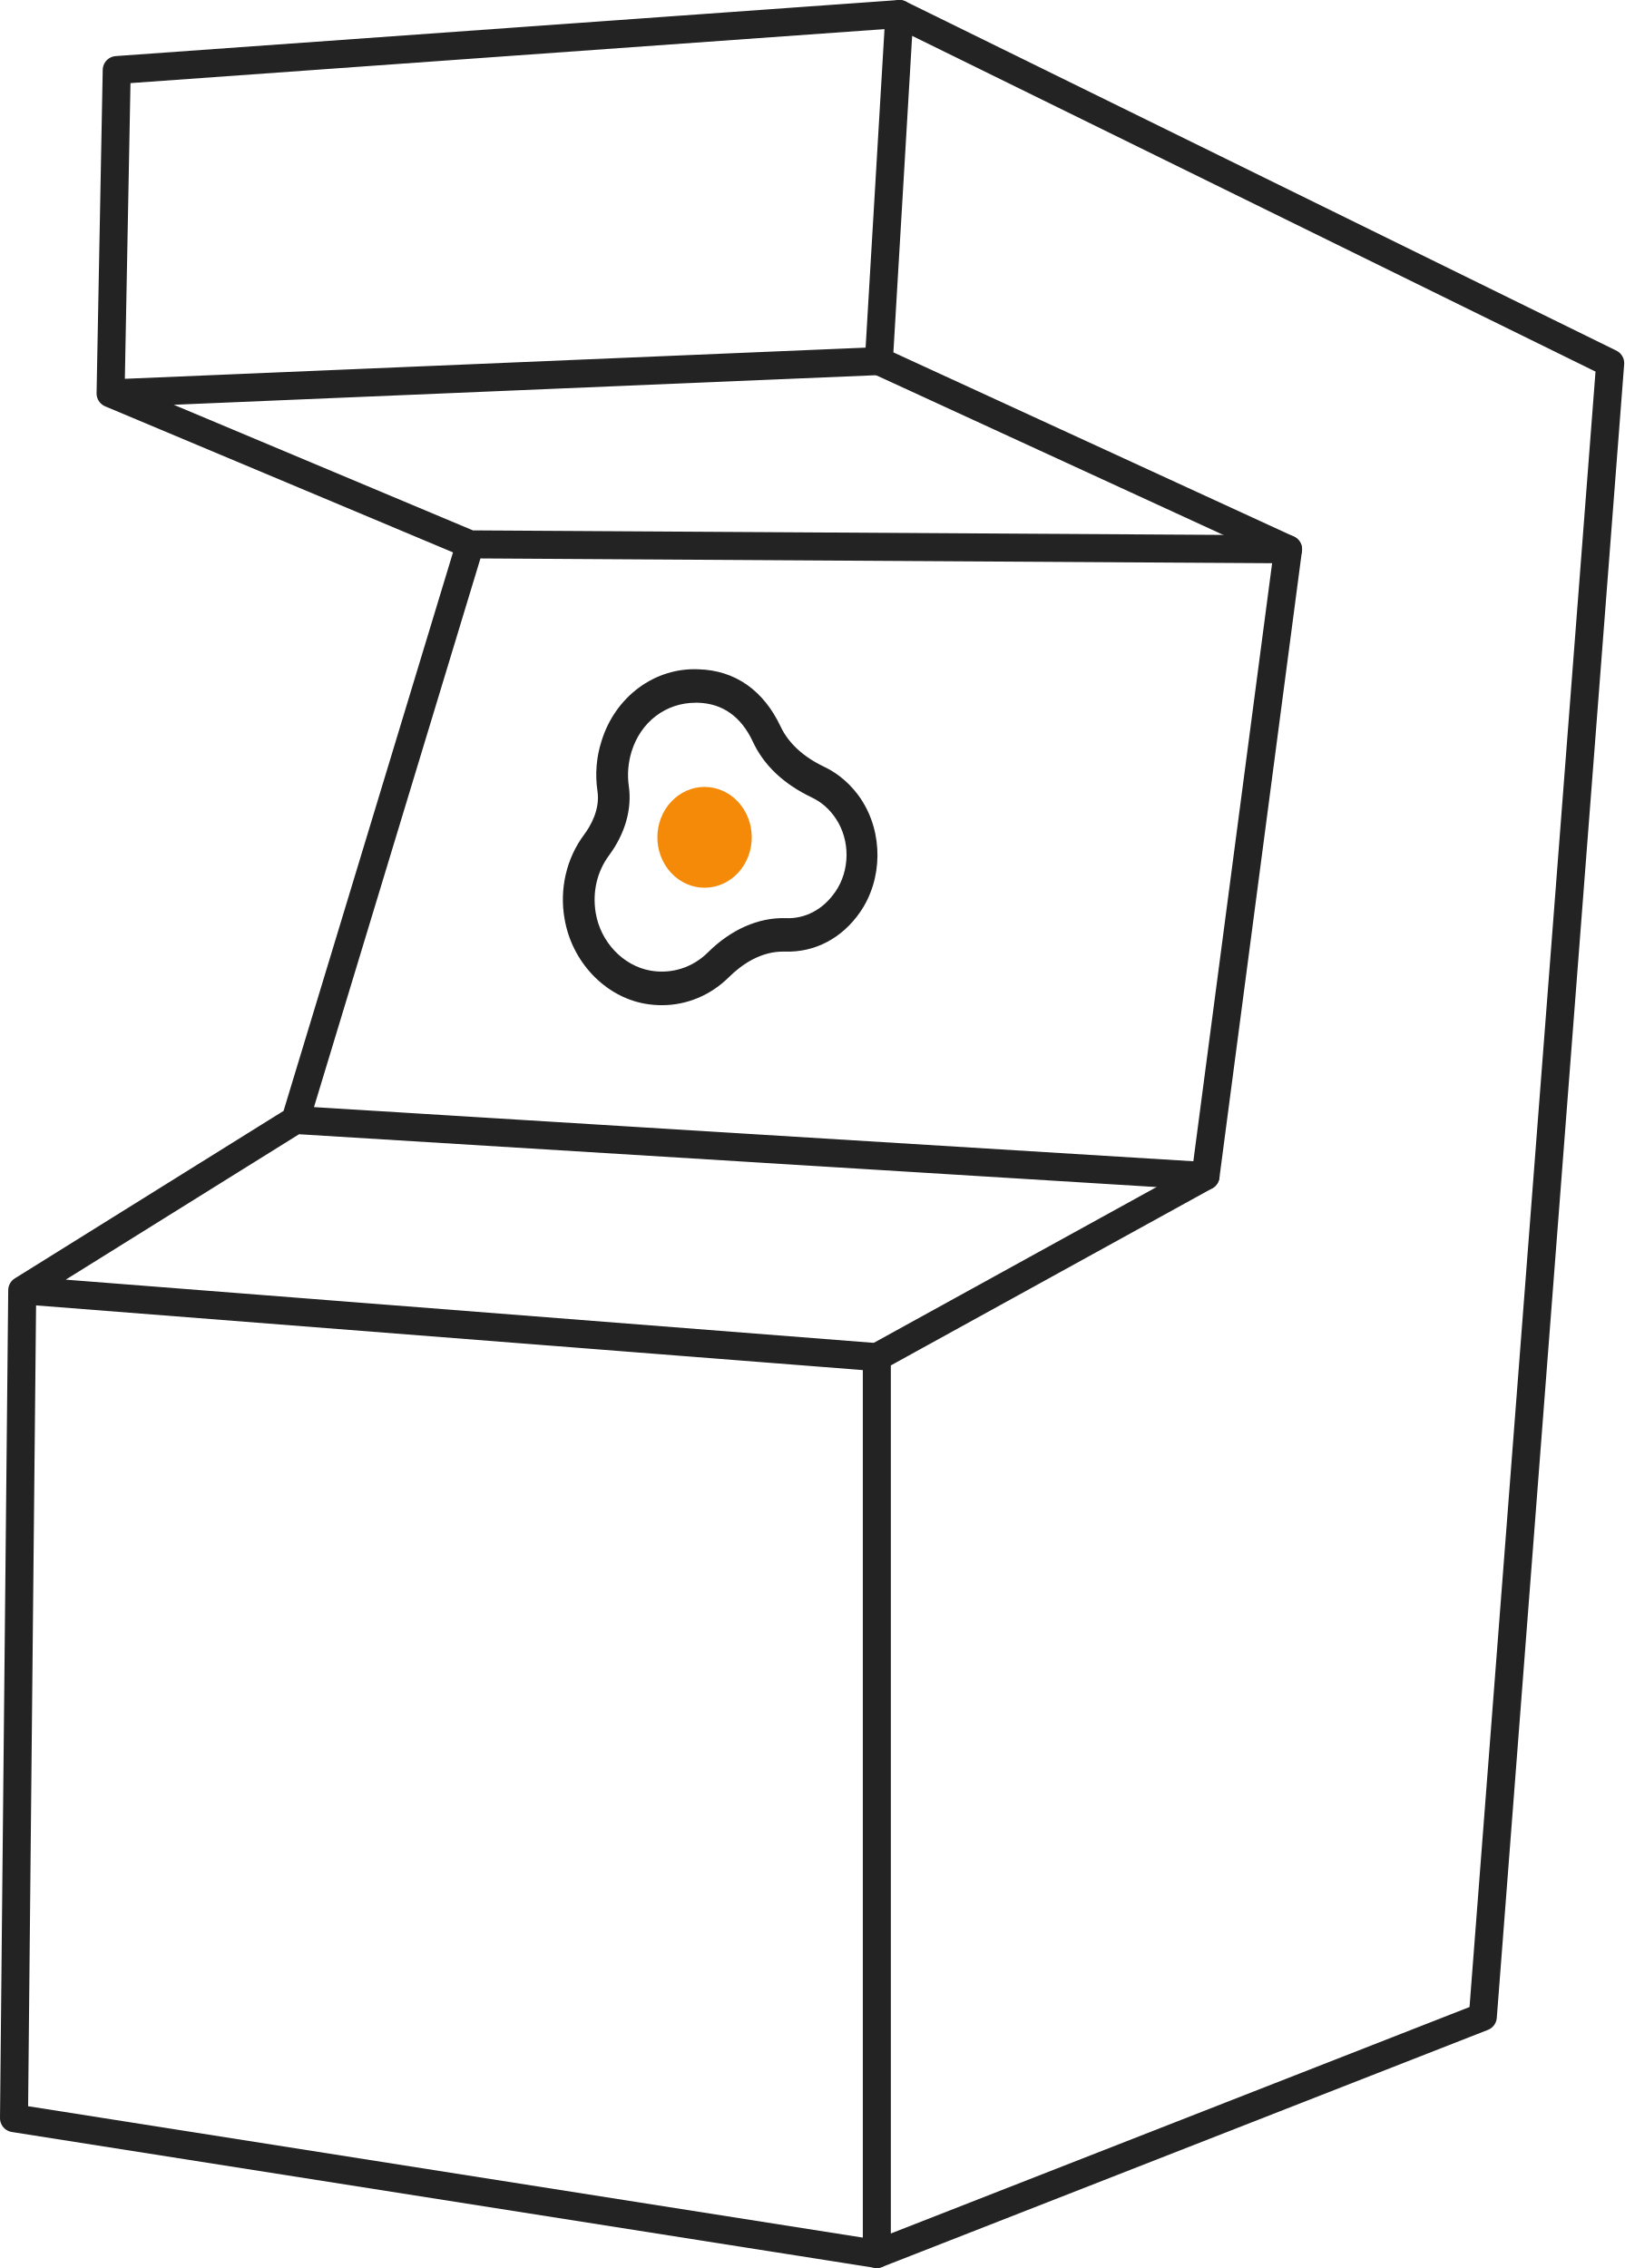
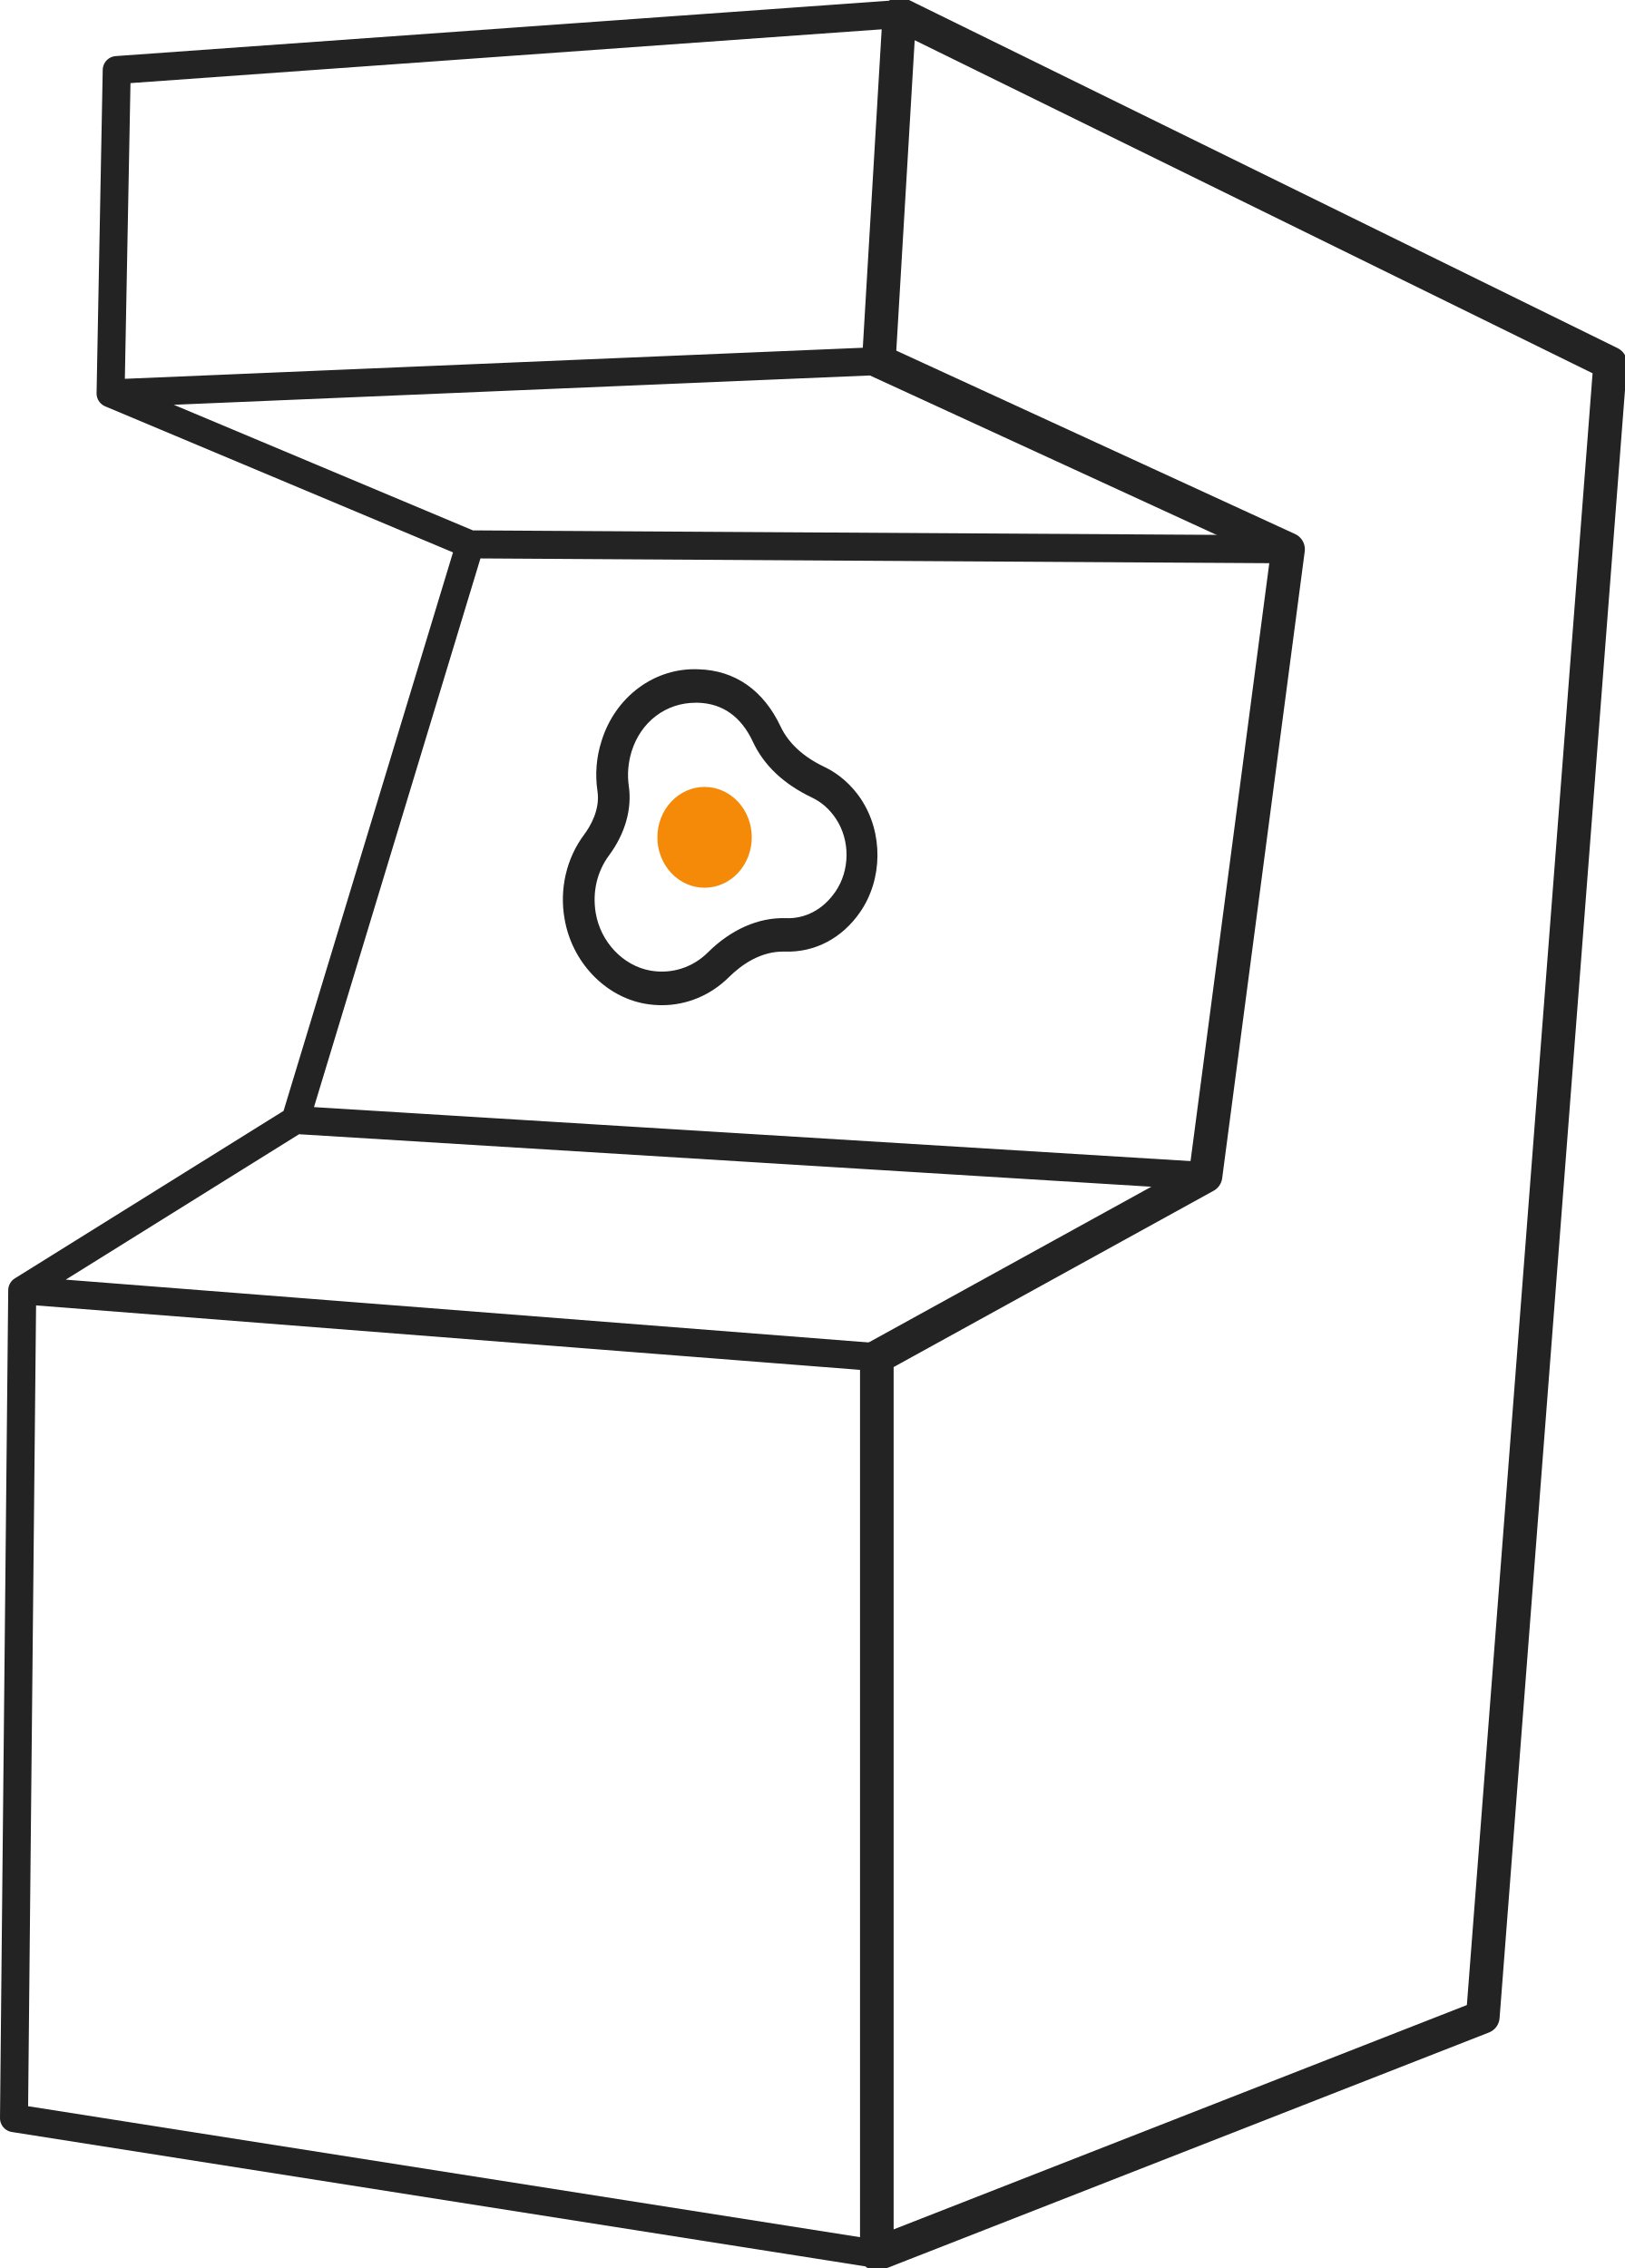
<svg xmlns="http://www.w3.org/2000/svg" width="290" height="405" viewBox="0 0 290 405" fill="none">
-   <path d="M160.59 2.5L287.5 64.859L264.756 360.151L156.557 402.5V242.346L215.244 210.008L229.983 98.09L156.916 64.48L160.59 2.5Z" stroke-width="5" stroke-linecap="round" stroke-linejoin="round" stroke="#232323" />
+   <path d="M160.59 2.5L287.5 64.859L264.756 360.151L156.557 402.5V242.346L215.244 210.008L229.983 98.09L156.916 64.48L160.59 2.5Z" stroke-width="6" stroke-linecap="round" stroke-linejoin="round" stroke="#232323" />
  <path d="M83.931 97.208L19.743 70.254L20.841 12.51L160.59 2.5M19.743 70.254L156.916 64.48M156.557 242.346L3.968 230.408M52.751 199.998L3.968 230.408L2.5 378.244L156.557 402.5M215.244 210.008L52.751 199.998M52.751 199.998L83.931 97.208M229.983 98.09L83.931 97.208" stroke-width="5" stroke-linecap="round" stroke-linejoin="round" stroke="#232323" />
  <path d="M125.801 140.521C123.566 140.521 121.423 141.47 119.843 143.158C118.263 144.846 117.375 147.136 117.375 149.523C117.375 151.911 118.263 154.201 119.843 155.889C121.423 157.577 123.566 158.525 125.801 158.525C128.036 158.525 130.179 157.577 131.759 155.889C133.34 154.201 134.227 151.911 134.227 149.523C134.227 147.136 133.34 144.846 131.759 143.158C130.179 141.47 128.036 140.521 125.801 140.521Z" fill="#F48A08" />
  <path d="M153.748 142.712C152.063 140.191 149.788 138.181 147.204 136.95C143.412 135.15 140.8 132.719 139.396 129.779C136.334 123.267 131.25 119.696 124.706 119.516C120.909 119.347 117.164 120.507 114.041 122.82C110.918 125.132 108.588 128.472 107.404 132.329C106.481 135.191 106.23 138.252 106.674 141.241C107.179 144.572 105.41 147.543 104.314 149.013C102.747 151.105 101.621 153.534 101.015 156.134C100.409 158.734 100.337 161.444 100.803 164.077C102.095 171.728 107.966 177.94 115.128 179.23C116.139 179.41 117.178 179.5 118.19 179.5C122.627 179.5 126.897 177.73 130.183 174.459C132.346 172.328 135.8 169.808 140.126 169.928C145.519 170.108 150.35 167.527 153.552 162.906C157.653 156.995 157.709 148.683 153.72 142.682L153.748 142.712ZM149.058 159.365C146.951 162.396 143.777 164.107 140.294 163.957C135.407 163.806 130.492 165.997 126.391 170.078C123.638 172.809 119.875 173.979 116.111 173.319C111.252 172.448 107.235 168.218 106.365 163.026C105.747 159.305 106.589 155.645 108.752 152.734C111.617 148.863 112.881 144.452 112.263 140.281C111.982 138.301 112.151 136.23 112.769 134.19C114.426 128.878 118.892 125.488 124.228 125.488H124.593C129.003 125.608 132.318 127.948 134.424 132.449C136.39 136.68 139.929 140.011 144.957 142.412C146.67 143.222 148.103 144.482 149.226 146.162C151.838 150.063 151.782 155.465 149.114 159.305L149.058 159.365Z" fill="#232323" />
</svg>
